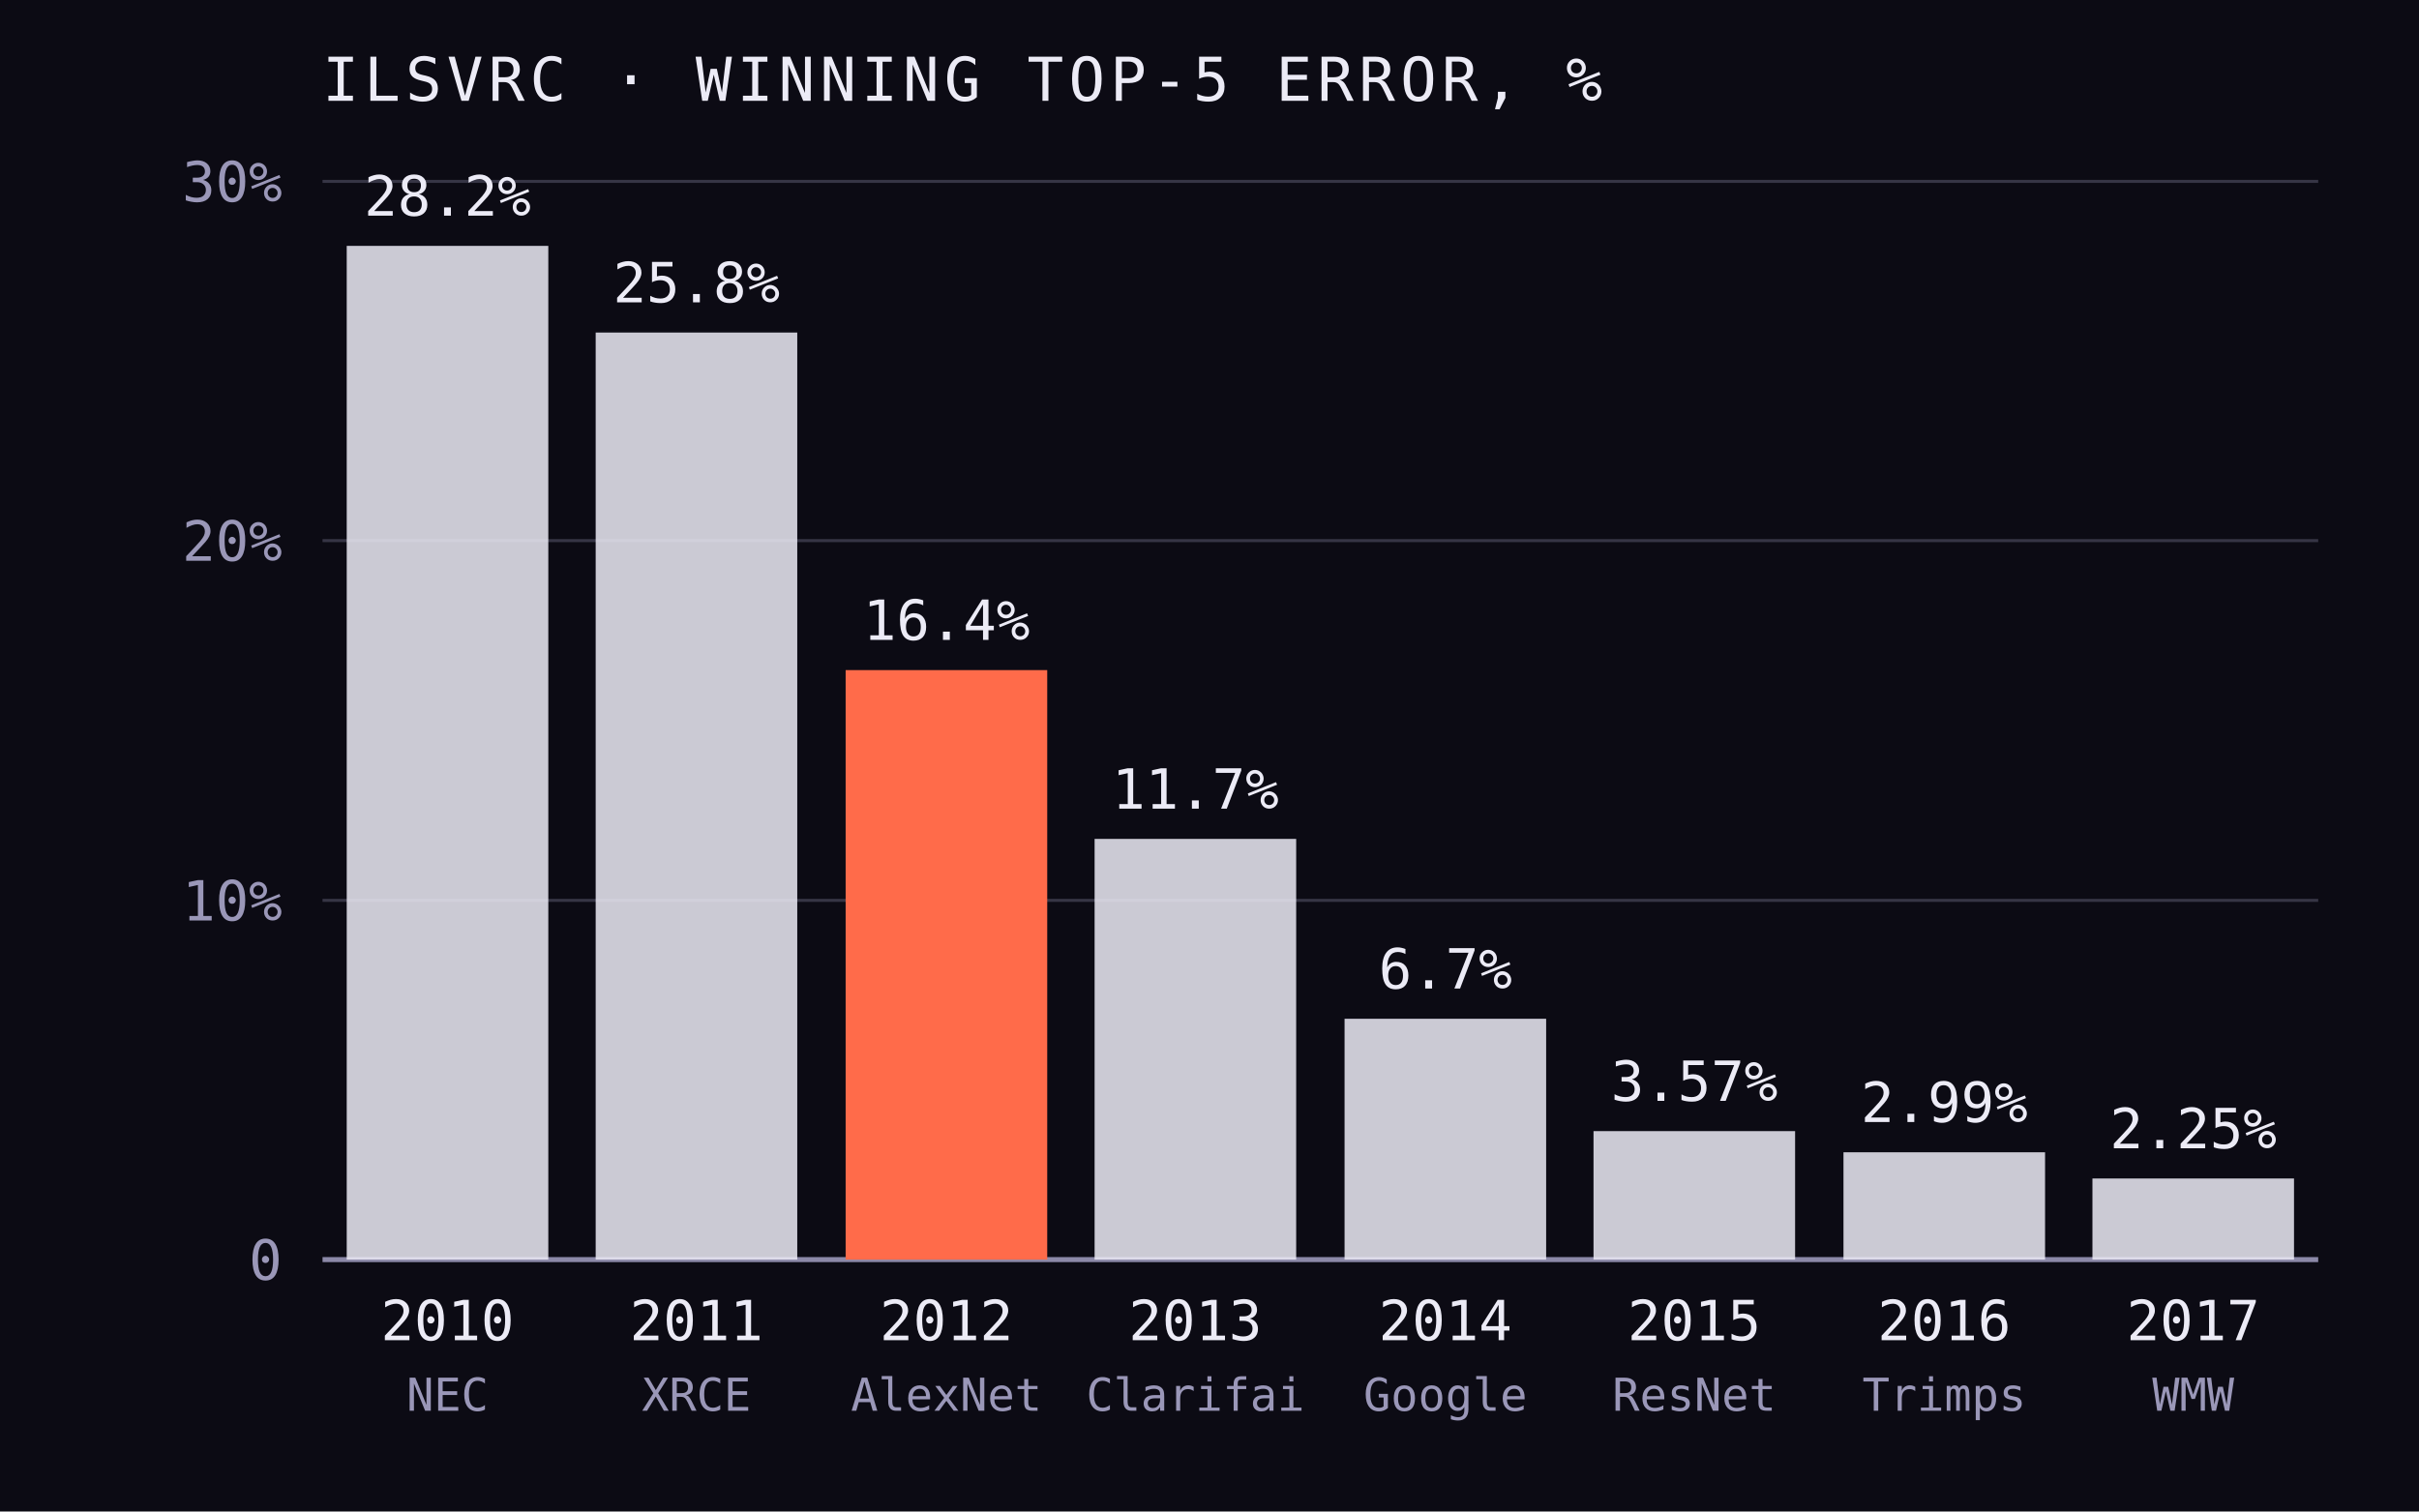
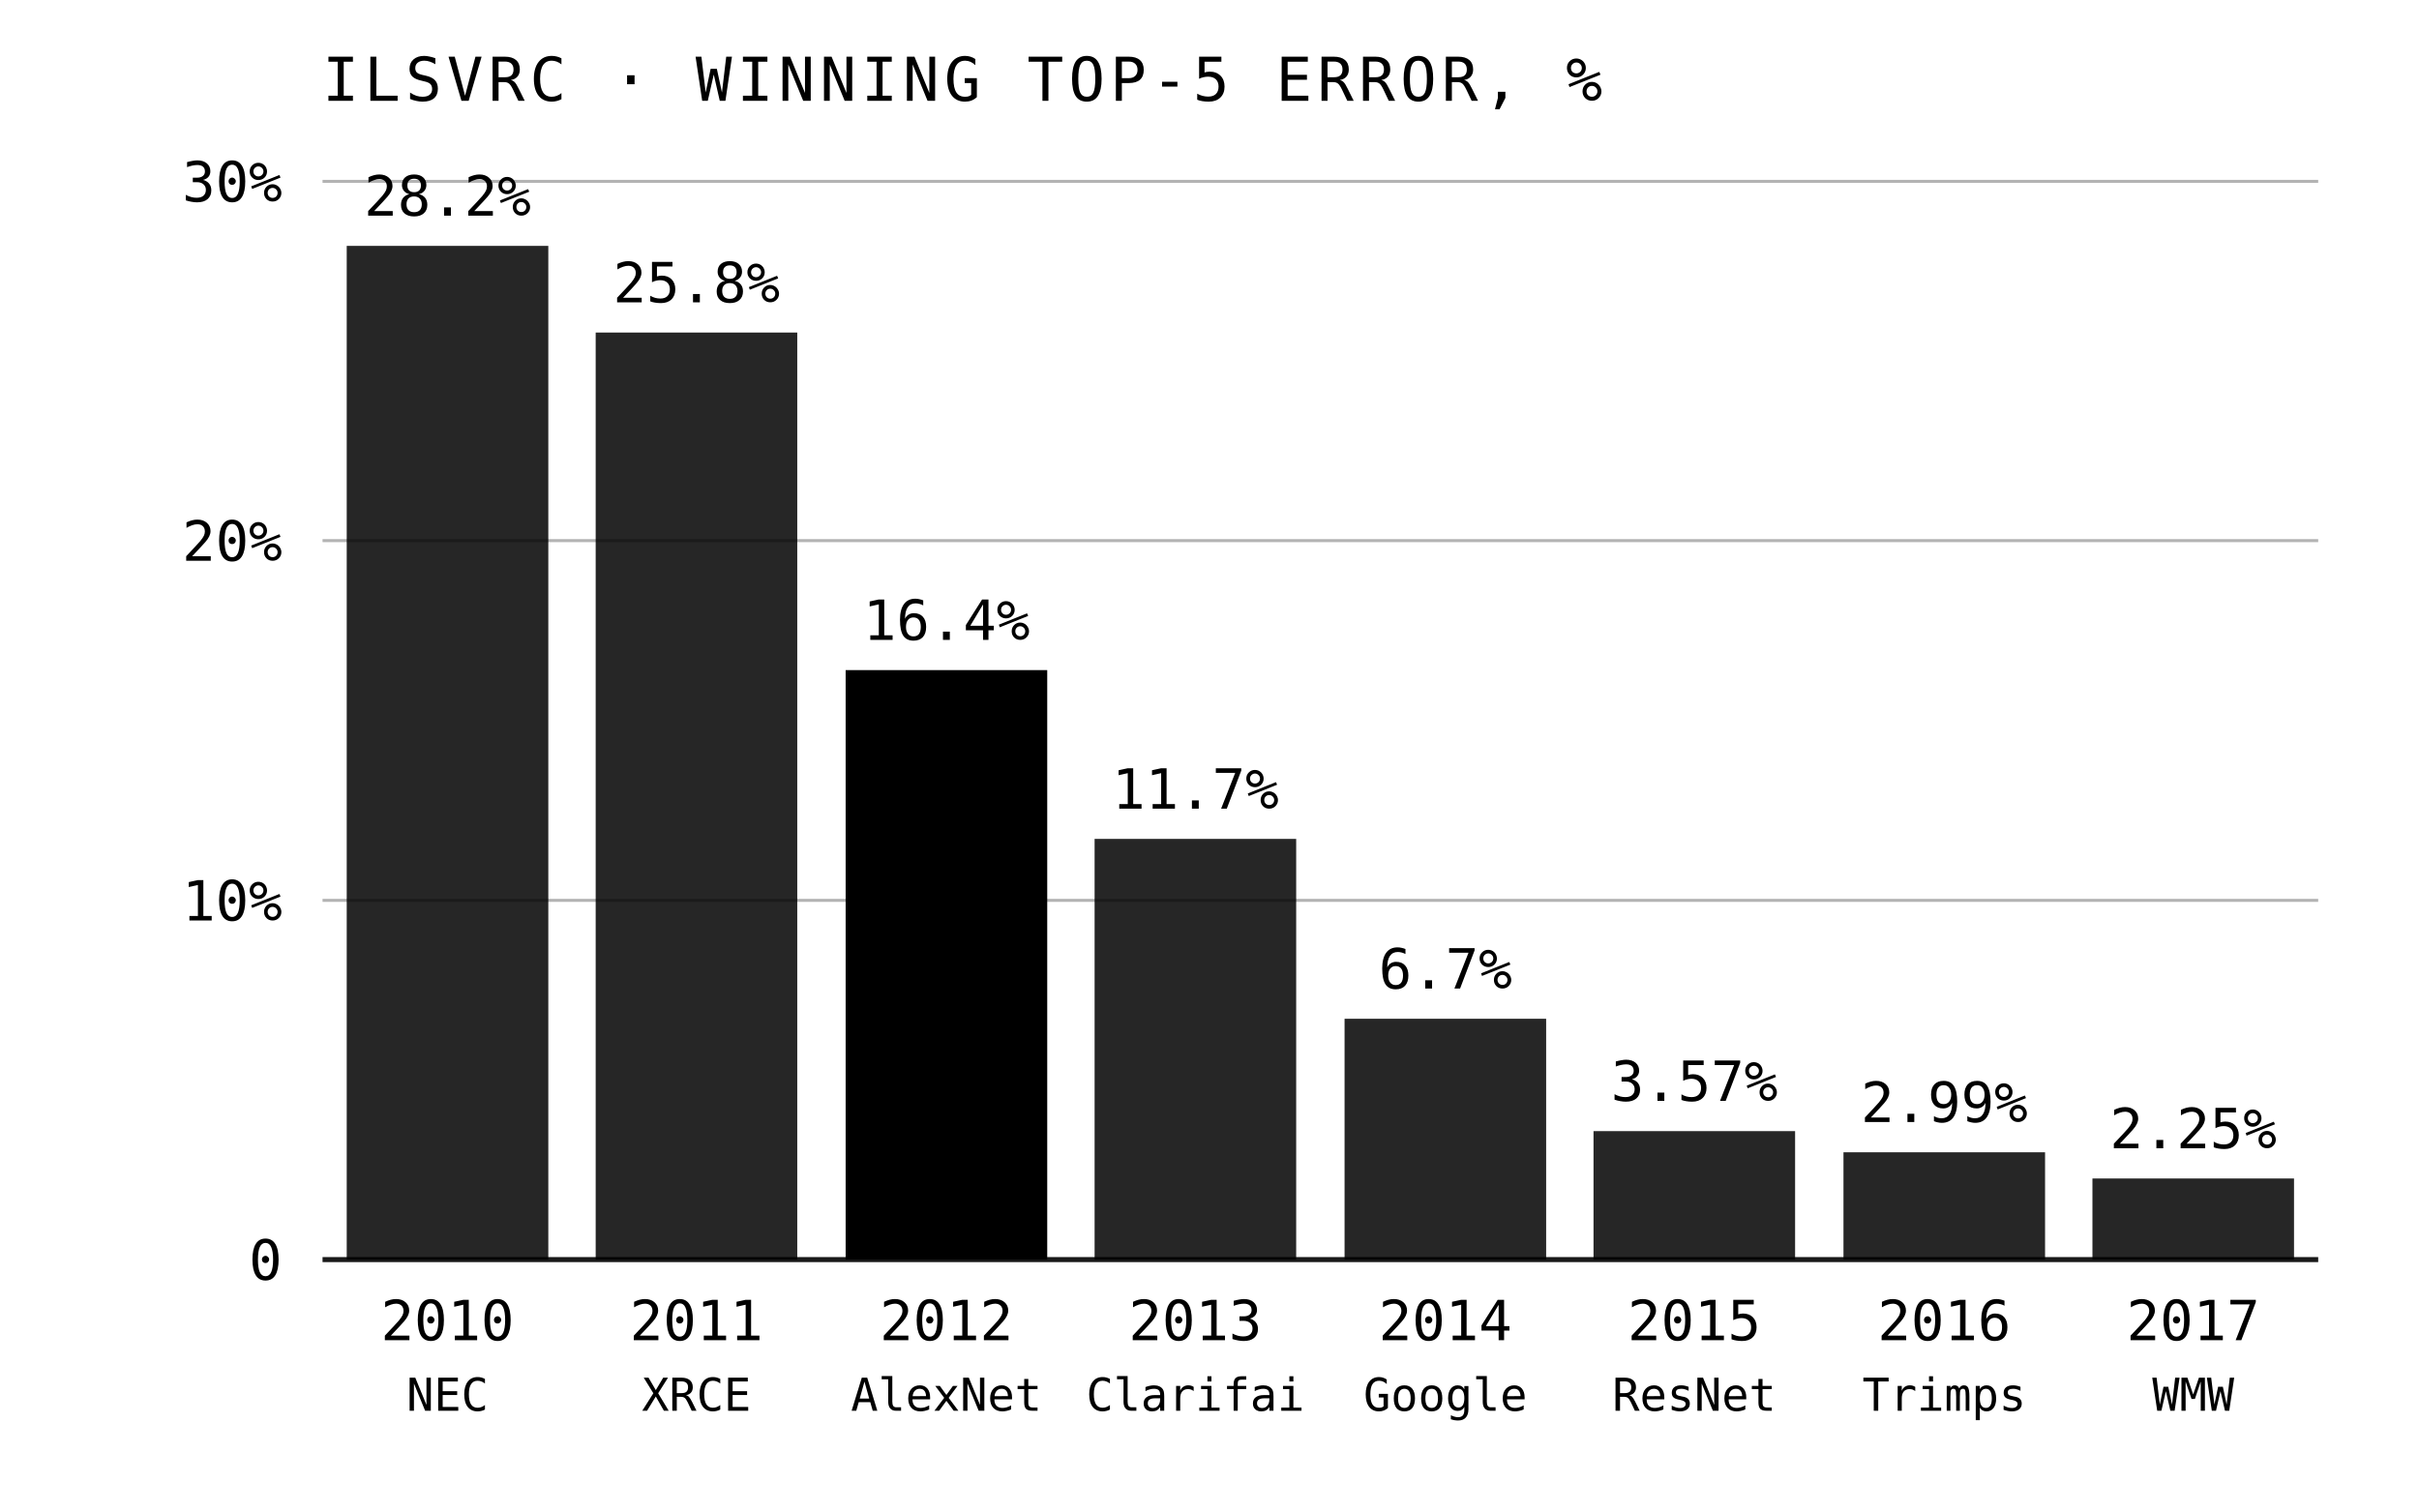
<svg xmlns="http://www.w3.org/2000/svg" viewBox="0 0 480 300" role="img" aria-labelledby="t d">
-   <rect width="480" height="300" fill="#0c0b14" />
-   <g font-family="ui-monospace, Menlo, Consolas, monospace" font-size="11" fill="#9a97b8">
-     <line x1="64" x2="460" y1="250.0" y2="250.0" stroke="#9a97b8" stroke-opacity="0.9" stroke-width="1" />
-     <text x="56" y="254.0" text-anchor="end">0</text>
-     <line x1="64" x2="460" y1="178.7" y2="178.7" stroke="#9a97b8" stroke-opacity="0.3" stroke-width="0.6" />
-     <text x="56" y="182.7" text-anchor="end">10%</text>
-     <line x1="64" x2="460" y1="107.3" y2="107.3" stroke="#9a97b8" stroke-opacity="0.3" stroke-width="0.6" />
-     <text x="56" y="111.3" text-anchor="end">20%</text>
-     <line x1="64" x2="460" y1="36.0" y2="36.0" stroke="#9a97b8" stroke-opacity="0.3" stroke-width="0.6" />
-     <text x="56" y="40.0" text-anchor="end">30%</text>
-     <rect x="68.8" y="48.8" width="40" height="201.2" fill="#ecebf6" fill-opacity="0.85" />
-     <text x="88.8" y="42.8" text-anchor="middle" fill="#ecebf6">28.2%</text>
-     <text x="88.8" y="266" text-anchor="middle" fill="#ecebf6">2010</text>
-     <text x="88.8" y="280" text-anchor="middle" font-size="9">NEC</text>
-     <rect x="118.2" y="66.0" width="40" height="184.0" fill="#ecebf6" fill-opacity="0.85" />
-     <text x="138.2" y="60.0" text-anchor="middle" fill="#ecebf6">25.8%</text>
-     <text x="138.2" y="266" text-anchor="middle" fill="#ecebf6">2011</text>
-     <text x="138.2" y="280" text-anchor="middle" font-size="9">XRCE</text>
-     <rect x="167.8" y="133.0" width="40" height="117.0" fill="#ff6b4a" fill-opacity="1" />
-     <text x="187.8" y="127.0" text-anchor="middle" fill="#ecebf6">16.4%</text>
-     <text x="187.8" y="266" text-anchor="middle" fill="#ecebf6">2012</text>
-     <text x="187.8" y="280" text-anchor="middle" font-size="9">AlexNet</text>
-     <rect x="217.2" y="166.5" width="40" height="83.5" fill="#ecebf6" fill-opacity="0.85" />
-     <text x="237.2" y="160.5" text-anchor="middle" fill="#ecebf6">11.7%</text>
-     <text x="237.2" y="266" text-anchor="middle" fill="#ecebf6">2013</text>
-     <text x="237.2" y="280" text-anchor="middle" font-size="9">Clarifai</text>
-     <rect x="266.8" y="202.2" width="40" height="47.8" fill="#ecebf6" fill-opacity="0.85" />
-     <text x="286.8" y="196.2" text-anchor="middle" fill="#ecebf6">6.7%</text>
-     <text x="286.8" y="266" text-anchor="middle" fill="#ecebf6">2014</text>
-     <text x="286.8" y="280" text-anchor="middle" font-size="9">Google</text>
-     <rect x="316.2" y="224.5" width="40" height="25.5" fill="#ecebf6" fill-opacity="0.85" />
-     <text x="336.2" y="218.5" text-anchor="middle" fill="#ecebf6">3.57%</text>
-     <text x="336.2" y="266" text-anchor="middle" fill="#ecebf6">2015</text>
-     <text x="336.2" y="280" text-anchor="middle" font-size="9">ResNet</text>
-     <rect x="365.8" y="228.7" width="40" height="21.3" fill="#ecebf6" fill-opacity="0.85" />
-     <text x="385.8" y="222.7" text-anchor="middle" fill="#ecebf6">2.99%</text>
-     <text x="385.8" y="266" text-anchor="middle" fill="#ecebf6">2016</text>
-     <text x="385.8" y="280" text-anchor="middle" font-size="9">Trimps</text>
-     <rect x="415.2" y="233.9" width="40" height="16.1" fill="#ecebf6" fill-opacity="0.85" />
-     <text x="435.2" y="227.9" text-anchor="middle" fill="#ecebf6">2.25%</text>
-     <text x="435.2" y="266" text-anchor="middle" fill="#ecebf6">2017</text>
-     <text x="435.2" y="280" text-anchor="middle" font-size="9">WMW</text>
-     <text x="64" y="20" font-size="12" fill="#ecebf6" letter-spacing="1">ILSVRC · WINNING TOP-5 ERROR, %</text>
+   <g font-family="ui-monospace, Menlo, Consolas, monospace" font-size="11" fill="currentColor">
+     <g class="muted">
+       <line x1="64" x2="460" y1="250.0" y2="250.0" stroke="currentColor" stroke-opacity="0.9" stroke-width="1" />
+       <text x="56" y="254.0" text-anchor="end">0</text>
+       <line x1="64" x2="460" y1="178.7" y2="178.7" stroke="currentColor" stroke-opacity="0.3" stroke-width="0.6" />
+       <text x="56" y="182.7" text-anchor="end">10%</text>
+       <line x1="64" x2="460" y1="107.3" y2="107.3" stroke="currentColor" stroke-opacity="0.3" stroke-width="0.6" />
+       <text x="56" y="111.3" text-anchor="end">20%</text>
+       <line x1="64" x2="460" y1="36.0" y2="36.0" stroke="currentColor" stroke-opacity="0.3" stroke-width="0.6" />
+       <text x="56" y="40.0" text-anchor="end">30%</text>
+     </g>
+     <rect x="68.8" y="48.8" width="40" height="201.2" fill-opacity="0.85" />
+     <text x="88.8" y="42.8" text-anchor="middle">28.2%</text>
+     <text x="88.8" y="266" text-anchor="middle">2010</text>
+     <text x="88.8" y="280" text-anchor="middle" font-size="9" class="muted" fill="currentColor">NEC</text>
+     <rect x="118.2" y="66.0" width="40" height="184.0" fill-opacity="0.85" />
+     <text x="138.2" y="60.0" text-anchor="middle">25.8%</text>
+     <text x="138.2" y="266" text-anchor="middle">2011</text>
+     <text x="138.2" y="280" text-anchor="middle" font-size="9" class="muted" fill="currentColor">XRCE</text>
+     <rect x="167.8" y="133.0" width="40" height="117.0" class="accent" fill="currentColor" />
+     <text x="187.8" y="127.0" text-anchor="middle">16.4%</text>
+     <text x="187.8" y="266" text-anchor="middle">2012</text>
+     <text x="187.8" y="280" text-anchor="middle" font-size="9" class="muted" fill="currentColor">AlexNet</text>
+     <rect x="217.2" y="166.5" width="40" height="83.5" fill-opacity="0.85" />
+     <text x="237.2" y="160.5" text-anchor="middle">11.7%</text>
+     <text x="237.2" y="266" text-anchor="middle">2013</text>
+     <text x="237.2" y="280" text-anchor="middle" font-size="9" class="muted" fill="currentColor">Clarifai</text>
+     <rect x="266.8" y="202.2" width="40" height="47.8" fill-opacity="0.85" />
+     <text x="286.8" y="196.2" text-anchor="middle">6.7%</text>
+     <text x="286.8" y="266" text-anchor="middle">2014</text>
+     <text x="286.8" y="280" text-anchor="middle" font-size="9" class="muted" fill="currentColor">Google</text>
+     <rect x="316.2" y="224.5" width="40" height="25.5" fill-opacity="0.85" />
+     <text x="336.2" y="218.5" text-anchor="middle">3.57%</text>
+     <text x="336.2" y="266" text-anchor="middle">2015</text>
+     <text x="336.2" y="280" text-anchor="middle" font-size="9" class="muted" fill="currentColor">ResNet</text>
+     <rect x="365.8" y="228.7" width="40" height="21.3" fill-opacity="0.85" />
+     <text x="385.8" y="222.7" text-anchor="middle">2.99%</text>
+     <text x="385.8" y="266" text-anchor="middle">2016</text>
+     <text x="385.8" y="280" text-anchor="middle" font-size="9" class="muted" fill="currentColor">Trimps</text>
+     <rect x="415.2" y="233.9" width="40" height="16.1" fill-opacity="0.85" />
+     <text x="435.2" y="227.9" text-anchor="middle">2.25%</text>
+     <text x="435.2" y="266" text-anchor="middle">2017</text>
+     <text x="435.2" y="280" text-anchor="middle" font-size="9" class="muted" fill="currentColor">WMW</text>
+     <text x="64" y="20" font-size="12" letter-spacing="1">ILSVRC · WINNING TOP-5 ERROR, %</text>
  </g>
</svg>
